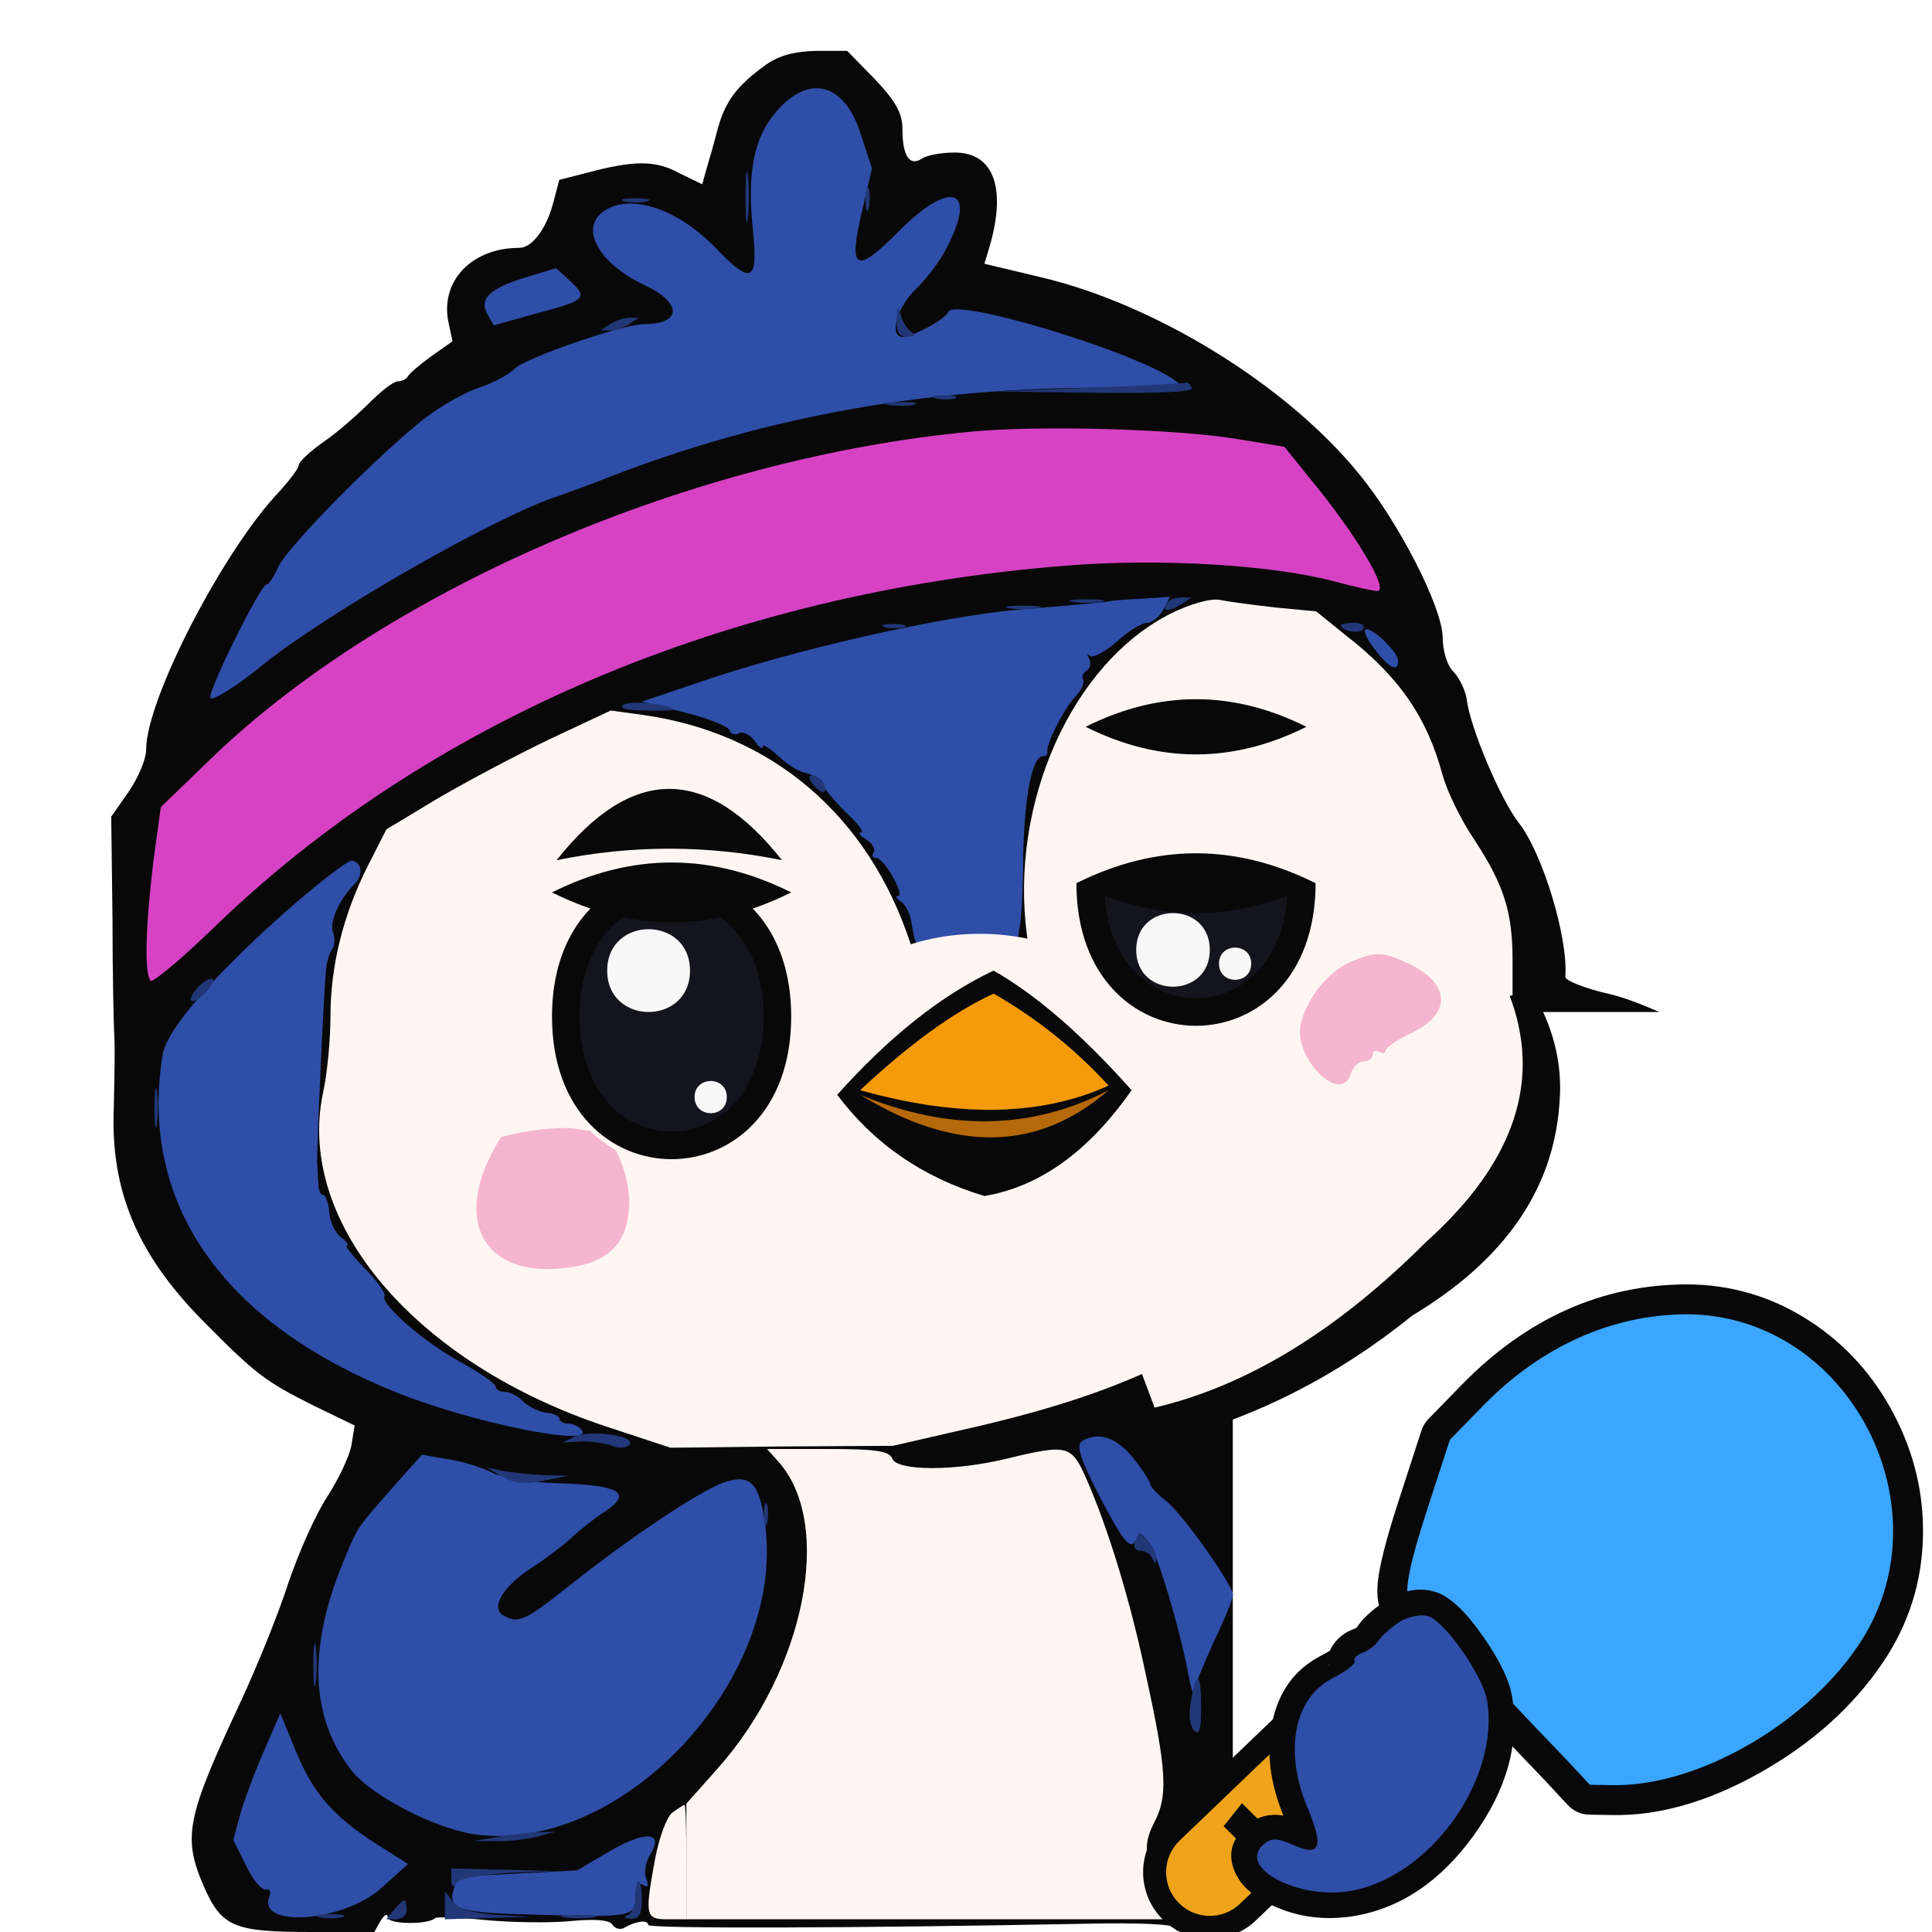
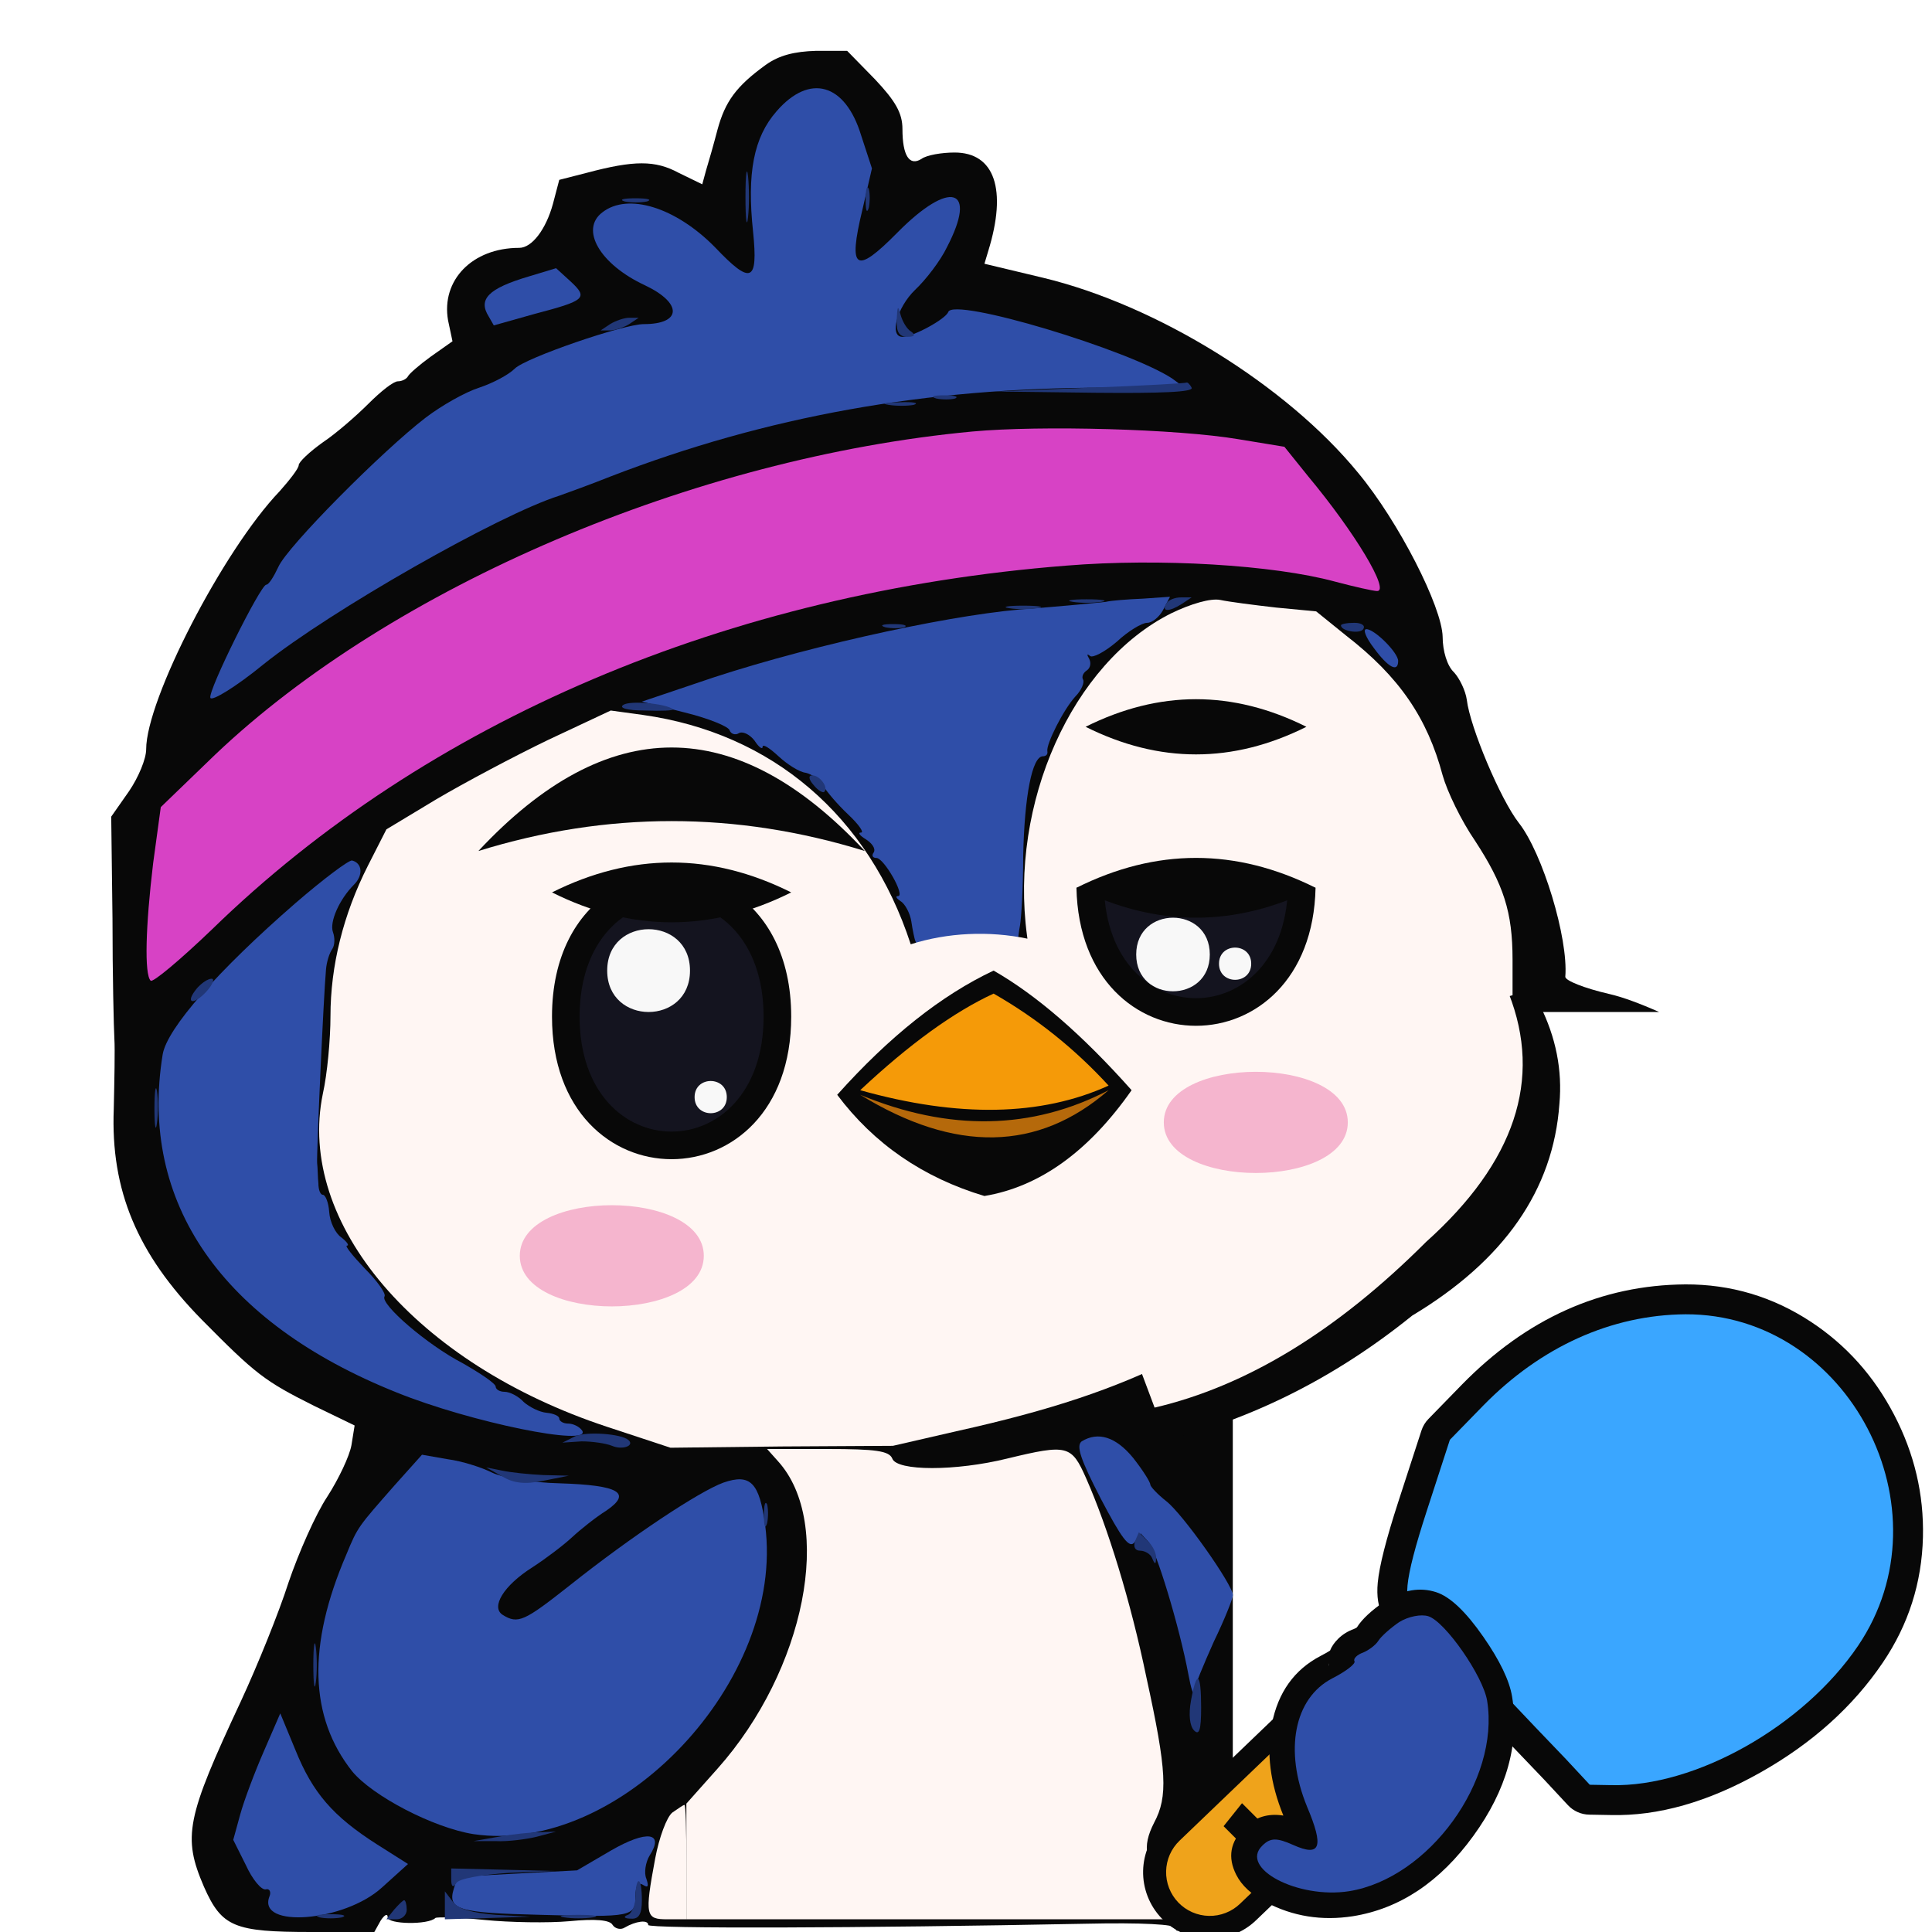
<svg xmlns="http://www.w3.org/2000/svg" viewBox="0 0 420 420" aria-hidden="true" class="sthings" data-character="pip">
  <g data-pip-part="body">
    <path fill="#080808" fill-rule="evenodd" d="M166.48 14.092C169.382 12.02 172.697 11.191 177.395 11.053H184.164L190.243 17.27C194.664 21.967 196.184 24.592 196.184 28.046C196.184 33.849 197.704 36.197 200.329 34.539C201.434 33.711 204.75 33.158 207.513 33.158C216.217 33.158 218.98 41.171 214.836 54.572L214.007 57.336L226.717 60.375C251.447 66.316 279.632 83.724 295.243 102.789C304.086 113.428 313.48 131.941 313.618 138.434C313.618 141.474 314.586 144.789 316.105 146.171C317.349 147.553 318.592 150.178 318.868 152.112C319.559 158.053 326.191 173.803 330.197 178.914C335.309 185.408 340.974 203.921 340.283 212.349C340.283 213.178 344.428 214.836 349.816 216.079C352.695 216.728 356.599 218.186 360.677 220H268V416.327C267.397 416.533 266.736 416.841 266.092 417.237C264.158 418.204 261.809 418.618 260.704 418.204C259.599 417.789 257.941 418.204 257.112 419.033C256.283 419.862 255.592 420 255.592 419.171C255.592 418.342 248.27 417.928 235.974 418.204C187.066 419.171 140.921 419.309 140.921 418.48C140.921 417.237 138.158 417.651 135.809 419.033C134.98 419.586 133.737 419.309 133.184 418.48C132.632 417.375 129.454 417.099 123.789 417.651C119.23 418.066 110.803 417.928 105.276 417.375C99.75 416.822 94.914 416.684 94.638 416.961C93.118 418.48 84.276 418.342 84.276 416.822C84.276 415.855 83.586 416.27 82.757 417.513L81.375 420H67.697C50.842 420 48.217 418.895 44.349 410.191C39.651 399.276 40.48 395.27 52.362 369.849C55.954 362.112 60.651 350.507 62.724 344.013C64.934 337.52 68.664 329.092 71.151 325.362C73.638 321.493 75.987 316.52 76.401 314.171L77.092 309.888L68.25 305.605C57.474 300.217 55.539 298.697 43.796 286.816C29.842 272.586 24.039 258.77 24.73 241.086C24.868 235.007 25.007 228.099 24.868 225.888C24.73 223.539 24.454 211.796 24.454 199.638L24.178 177.533L28.046 172.007C30.118 168.967 31.776 164.961 31.776 162.888C31.776 152.112 48.493 119.645 60.789 106.796C63 104.309 64.934 101.822 64.934 101.132C64.934 100.441 67.283 98.23 70.184 96.158C73.086 94.224 77.507 90.355 80.132 87.73C82.757 85.105 85.52 82.895 86.487 82.895C87.454 82.895 88.421 82.342 88.697 81.789C88.974 81.237 91.184 79.303 93.671 77.507L98.368 74.191L97.401 69.632C95.882 60.928 102.651 53.882 112.875 53.882C115.638 53.882 118.678 49.875 120.197 44.349L121.579 39.099L127.52 37.579C137.882 34.816 142.441 34.816 147.553 37.579L152.664 40.066L153.493 37.026C154.046 35.23 155.151 31.362 155.98 28.184C157.638 22.105 159.987 18.789 166.48 14.092Z" />
    <path fill="#080808" fill-rule="evenodd" d="M318 198Q341 218 339 240Q337 268 307 286Q281 307 250 314L247 301Q285 291 301 270Q322 247 318 223V198Z" />
    <path fill="#2f4ea8" fill-rule="evenodd" d="M168.829 24.178C163.855 29.842 162.336 37.579 163.717 50.428C164.822 61.342 163.303 62.033 155.428 53.743C146.862 45.039 136.5 41.862 130.974 46.145C126 49.875 130.421 57.474 140.23 62.033C148.382 65.901 148.243 70.461 139.954 70.461C135.533 70.461 114.257 77.783 111.908 80.132C110.526 81.513 107.072 83.309 104.171 84.276C101.132 85.243 96.02 88.145 92.566 90.77C83.171 97.954 62.447 118.816 60.513 123.237C59.546 125.309 58.441 127.105 57.888 127.105C56.645 127.105 45.178 150.178 45.73 151.697C46.007 152.526 51.257 149.349 57.336 144.375C71.842 132.77 108.454 111.908 121.579 107.763C123.513 107.072 128.487 105.276 132.632 103.618C166.618 90.493 201.296 84.276 240.118 84.276H257.526L254.901 82.342C245.645 76.125 207.237 64.52 206.132 67.836C205.579 69.355 198.533 73.224 196.184 73.224C193.283 73.224 194.941 66.868 198.947 63C201.296 60.789 204.474 56.645 205.855 53.743C212.625 40.757 206.546 38.961 195.079 50.566C185.961 59.822 184.303 58.717 187.48 45.592L189.553 36.612L187.204 29.428C183.75 18.099 176.013 15.888 168.829 24.178Z" />
    <path fill="#2f4ea8" fill-rule="evenodd" d="M114.947 60.099C106.105 62.724 103.895 65.072 106.243 68.803L107.349 70.737L116.191 68.25C127.243 65.349 127.934 64.796 124.066 61.204L120.888 58.303L114.947 60.099Z" />
    <path fill="#2f4ea8" fill-rule="evenodd" d="M240.395 130.836C239.289 130.974 230.862 131.803 221.743 132.493C204.474 134.013 172.421 141.197 151.007 148.658L139.539 152.526L148.796 154.875C153.908 156.118 158.329 157.914 158.605 158.743C158.882 159.572 159.849 159.849 160.539 159.434C161.368 158.882 162.888 159.572 163.993 160.954C164.961 162.474 165.789 163.026 165.789 162.336C165.789 161.645 167.309 162.612 169.243 164.408C171.178 166.204 173.803 167.862 175.184 168C176.428 168.276 178.224 169.52 178.914 170.763C179.743 172.145 182.092 174.908 184.441 177.118C186.651 179.191 187.895 180.987 187.204 180.987C186.375 180.987 186.928 181.678 188.309 182.507C189.553 183.336 190.382 184.441 189.967 185.27C189.414 185.961 189.691 186.513 190.52 186.513C192.178 186.513 196.875 194.803 195.217 194.803C194.526 194.803 194.941 195.355 195.77 195.908C196.737 196.461 197.842 198.533 198.118 200.329C198.395 202.263 198.809 204.059 198.947 204.474C199.224 204.888 199.224 205.579 199.086 206.132C199.086 206.822 199.638 207.237 200.467 207.237C201.296 207.237 201.711 208.066 201.296 209.171C200.053 212.211 203.921 212.901 209.171 210.691C211.934 209.586 215.664 208.618 217.599 208.618C219.947 208.618 221.053 207.789 221.191 206.132C221.191 204.888 221.467 202.539 221.743 201.158C222.02 199.638 222.434 192.868 222.434 185.961C222.711 173.112 224.368 164.408 226.717 164.408C227.408 164.408 227.822 163.993 227.684 163.303C227.408 161.783 231.138 154.322 233.763 151.421C235.145 150.039 235.836 148.243 235.421 147.691C235.145 147.138 235.421 146.309 236.25 145.757C237.079 145.204 237.217 144.099 236.803 143.27C236.25 142.303 236.25 142.026 236.941 142.579C237.493 143.132 240.118 141.75 242.743 139.539C245.23 137.191 248.27 135.395 249.375 135.395C250.48 135.395 252 134.151 252.829 132.632L254.349 129.73L248.408 130.145C245.092 130.283 241.5 130.559 240.395 130.836Z" />
    <path fill="#2f4ea8" fill-rule="evenodd" d="M298.697 140.921C301.737 145.066 303.947 146.309 303.947 143.684C303.947 141.888 298.836 136.776 297.039 136.776C296.211 136.776 296.901 138.572 298.697 140.921Z" />
    <path fill="#2f4ea8" fill-rule="evenodd" d="M64.243 196.322C47.388 210.967 36.336 223.539 35.368 229.204C30.118 261.395 48.217 287.507 86.211 302.704C102.237 309.197 128.763 314.586 126.553 310.993C126 310.164 124.618 309.474 123.513 309.474C122.408 309.474 121.579 308.921 121.579 308.368C121.579 307.816 120.336 307.263 118.816 307.125C117.296 306.987 115.086 305.882 113.842 304.776C112.737 303.533 110.803 302.566 109.697 302.566C108.592 302.566 107.763 302.013 107.763 301.461C107.763 300.77 104.447 298.559 100.579 296.349C92.842 292.342 82.618 283.5 83.586 281.842C84 281.289 82.066 278.526 79.303 275.763C76.678 273 74.882 270.789 75.434 270.789C75.987 270.789 75.434 269.961 74.191 268.993C72.947 268.164 71.704 265.678 71.566 263.467C71.428 261.395 70.737 259.737 70.184 259.737C69.632 259.737 69.217 258.632 69.217 257.25C69.079 256.007 69.079 253.934 68.941 252.829C68.803 250.895 70.322 216.77 70.875 210.691C71.013 209.171 71.566 207.237 72.257 206.27C72.809 205.441 72.809 203.783 72.395 202.678C71.566 200.467 73.776 195.493 76.954 192.316C79.026 190.243 78.75 187.618 76.539 187.066C75.849 186.928 70.322 191.072 64.243 196.322Z" />
    <path fill="#2f4ea8" fill-rule="evenodd" d="M235.145 313.342C233.901 314.309 234.868 317.211 239.289 325.776C243.849 334.48 245.507 336.691 246.612 335.309L247.993 333.375L249.651 335.171C251.309 336.829 256.421 353.684 258.355 364.046C258.908 367.086 259.461 368.743 259.599 367.776C259.599 366.671 261.671 361.836 263.882 356.862C266.23 352.026 268.026 347.467 268.026 346.776C268.026 344.566 257.112 329.092 253.52 326.329C251.586 324.809 250.066 323.151 250.066 322.737C250.066 322.184 248.408 319.559 246.336 316.934C242.605 312.375 238.737 311.132 235.145 313.342Z" />
    <path fill="#2f4ea8" fill-rule="evenodd" d="M85.796 322.875C77.921 331.855 77.783 331.855 75.296 337.934C66.73 357.829 67.283 373.303 76.539 385.046C80.961 390.434 94.224 397.342 102.928 398.724C134.842 403.421 170.763 365.289 166.342 331.579C165.099 322.322 163.164 320.25 157.224 322.322C151.974 324.257 137.329 333.928 123.789 344.704C113.98 352.441 112.599 353.132 109.283 351.059C106.658 349.401 109.421 344.704 115.776 340.697C118.539 338.901 122.408 336 124.342 334.204C126.276 332.408 129.592 329.783 131.803 328.401C137.467 324.533 134.566 322.875 121.717 322.461C115.5 322.322 109.145 321.217 106.934 320.112C104.724 319.007 100.441 317.625 97.263 317.211L91.737 316.243L85.796 322.875Z" />
    <path fill="#2f4ea8" fill-rule="evenodd" d="M57.336 380.763C55.401 385.184 53.053 391.401 52.224 394.441L50.704 399.967L53.467 405.493C54.849 408.533 56.783 410.882 57.75 410.743C58.579 410.467 58.993 411.296 58.579 412.263C55.816 419.309 74.882 417.789 83.033 410.329L88.697 405.217L81.928 400.934C72.395 394.855 67.974 389.743 64.243 380.487L60.928 372.474L57.336 380.763Z" />
    <path fill="#2f4ea8" fill-rule="evenodd" d="M132.77 402.316 125.447 406.599 112.461 407.289 99.474 407.98 98.645 410.605C97.263 415.164 99.612 415.855 117.572 416.27C137.467 416.822 138.158 416.684 138.158 412.125C138.158 409.914 138.711 409.086 139.816 409.776C140.921 410.467 141.059 410.053 140.507 408.395C139.954 407.151 140.368 404.803 141.197 403.421C144.513 398.309 140.645 397.757 132.77 402.316Z" />
    <path fill="#213777" fill-rule="evenodd" d="M162.059 42.829C162.059 47.803 162.336 49.737 162.612 47.25C162.888 44.901 162.888 40.757 162.612 38.27C162.336 35.921 162.059 37.855 162.059 42.829Z" />
    <path fill="#213777" fill-rule="evenodd" d="M188.171 43.52C188.171 45.73 188.447 46.559 188.862 45.178C189.138 43.934 189.138 42 188.862 41.033C188.447 40.204 188.171 41.171 188.171 43.52Z" />
    <path fill="#213777" fill-rule="evenodd" d="M135.809 43.796C137.053 44.072 139.263 44.072 140.645 43.796C141.888 43.382 140.783 43.105 138.158 43.105C135.533 43.105 134.428 43.382 135.809 43.796Z" />
    <path fill="#213777" fill-rule="evenodd" d="M194.941 69.355C194.803 72.257 195.493 73.224 197.289 73.224C198.809 73.224 199.086 72.809 198.118 72.118C197.151 71.566 196.184 69.908 195.77 68.388C195.217 66.316 195.079 66.454 194.941 69.355Z" />
    <path fill="#213777" fill-rule="evenodd" d="M132.632 70.461 130.559 71.842H132.632C133.737 71.842 135.671 71.151 136.776 70.461L138.849 69.079H136.776C135.671 69.079 133.737 69.77 132.632 70.461Z" />
    <path fill="#213777" fill-rule="evenodd" d="M236.941 84.276 216.217 85.105 238.046 85.382C252.276 85.52 259.599 85.243 259.046 84.276C258.632 83.447 258.079 83.033 257.941 83.171C257.803 83.309 248.408 83.862 236.941 84.276Z" />
    <path fill="#213777" fill-rule="evenodd" d="M203.507 86.625C204.75 86.901 206.684 86.901 207.651 86.625C208.48 86.211 207.513 85.934 205.164 85.934C202.954 85.934 202.125 86.211 203.507 86.625Z" />
    <path fill="#213777" fill-rule="evenodd" d="M193.145 88.007C194.803 88.283 197.289 88.283 198.671 88.007C199.914 87.592 198.533 87.316 195.493 87.454C192.454 87.454 191.349 87.73 193.145 88.007Z" />
    <path fill="#213777" fill-rule="evenodd" d="M233.211 130.836C234.868 131.112 237.632 131.112 239.428 130.836C241.086 130.559 239.704 130.283 236.25 130.283C232.796 130.283 231.414 130.559 233.211 130.836Z" />
    <path fill="#213777" fill-rule="evenodd" d="M253.52 131.25C252.414 133.046 254.211 133.046 256.974 131.25L259.046 129.868H256.697C255.454 129.868 253.934 130.421 253.52 131.25Z" />
    <path fill="#213777" fill-rule="evenodd" d="M219.395 132.217C221.053 132.493 223.816 132.493 225.612 132.217C227.27 131.941 225.888 131.664 222.434 131.664C218.98 131.664 217.599 131.941 219.395 132.217Z" />
    <path fill="#213777" fill-rule="evenodd" d="M192.454 136.362C193.697 136.638 195.632 136.638 196.599 136.362C197.428 135.947 196.461 135.671 194.112 135.671C191.901 135.671 191.072 135.947 192.454 136.362Z" />
    <path fill="#213777" fill-rule="evenodd" d="M291.513 135.947C291.513 137.191 295.658 137.882 296.349 136.776C296.901 135.947 295.934 135.395 294.414 135.395C292.757 135.395 291.513 135.671 291.513 135.947Z" />
    <path fill="#213777" fill-rule="evenodd" d="M135.533 153.217C134.428 153.908 136.362 154.461 140.23 154.461C143.822 154.599 146.586 154.461 146.309 154.184C144.789 152.941 137.053 152.25 135.533 153.217Z" />
    <path fill="#213777" fill-rule="evenodd" d="M176.842 170.625C177.809 171.868 178.914 172.421 179.191 172.145C180.158 171.178 178.224 168.553 176.566 168.553C175.737 168.553 175.737 169.382 176.842 170.625Z" />
    <path fill="#213777" fill-rule="evenodd" d="M42.829 214.836C40.066 218.151 42 218.704 44.901 215.526C46.283 214.007 46.697 212.763 46.007 212.763C45.178 212.763 43.796 213.73 42.829 214.836Z" />
    <path fill="#213777" fill-rule="evenodd" d="M33.572 241.086C33.572 244.816 33.849 246.336 34.125 244.125C34.401 242.053 34.401 239.013 34.125 237.217C33.849 235.559 33.572 237.217 33.572 241.086Z" />
    <path fill="#213777" fill-rule="evenodd" d="M125.033 312.237 122.27 313.618 126.414 313.342C128.763 313.342 131.664 313.757 133.046 314.309C135.257 315.276 138.02 314.309 136.638 313.066C135.118 311.684 127.52 311.132 125.033 312.237Z" />
    <path fill="#213777" fill-rule="evenodd" d="M109.145 320.941C111.632 322.461 114.118 322.737 118.125 321.908L123.651 320.803L118.125 320.664C115.086 320.526 111.079 320.112 109.145 319.697L105.691 319.007L109.145 320.941Z" />
    <path fill="#213777" fill-rule="evenodd" d="M166.066 329.507C166.066 331.717 166.342 332.546 166.757 331.164C167.033 329.921 167.033 327.987 166.757 327.02C166.342 326.191 166.066 327.158 166.066 329.507Z" />
    <path fill="#213777" fill-rule="evenodd" d="M246.75 335.033C246.336 336.276 246.75 337.105 247.855 337.105C248.961 337.105 250.204 337.934 250.48 338.763C251.033 340.145 251.309 340.145 251.309 338.763C251.447 337.796 250.618 336 249.513 335.033L247.579 333.099L246.75 335.033Z" />
    <path fill="#213777" fill-rule="evenodd" d="M68.112 361.974C68.112 366.118 68.388 367.914 68.664 365.704C68.941 363.632 68.941 360.316 68.664 358.105C68.388 356.033 68.112 357.829 68.112 361.974Z" />
    <path fill="#213777" fill-rule="evenodd" d="M258.908 369.711C258.355 372.75 258.632 375.237 259.599 376.204C260.704 377.309 261.118 376.066 261.118 371.23C261.118 363.493 260.151 362.803 258.908 369.711Z" />
    <path fill="#213777" fill-rule="evenodd" d="M281.98 379.934C281.98 381.868 282.533 384.355 283.224 385.461L284.605 387.533L284.467 385.461C284.329 384.355 283.776 381.868 283.224 379.934L282.118 376.48L281.98 379.934Z" />
    <path fill="#213777" fill-rule="evenodd" d="M108.454 399.276 102.928 400.243H107.763C110.388 400.382 114.533 399.829 116.743 399.276L120.888 398.171L117.434 398.309C115.5 398.309 111.493 398.724 108.454 399.276Z" />
    <path fill="#213777" fill-rule="evenodd" d="M98.092 408.533C98.092 410.191 98.507 410.467 99.197 409.362C99.75 408.395 104.586 407.566 110.526 407.151L120.888 406.737L109.559 406.461L98.092 406.184V408.533Z" />
    <path fill="#213777" fill-rule="evenodd" d="M138.158 412.263C138.158 414.059 137.329 415.993 136.5 416.27C135.395 416.684 135.671 417.099 137.191 417.099C138.849 417.237 139.539 416.132 139.539 413.092C139.539 410.743 139.263 408.947 138.849 408.947C138.434 408.947 138.158 410.467 138.158 412.263Z" />
    <path fill="#213777" fill-rule="evenodd" d="M291.237 409.914C292.895 410.191 295.382 410.191 296.763 409.914C298.007 409.5 296.625 409.224 293.586 409.362C290.546 409.362 289.441 409.638 291.237 409.914Z" />
    <path fill="#213777" fill-rule="evenodd" d="M96.711 414.197V417.237L106.105 416.961L115.362 416.684L107.763 416.27C102.789 415.855 99.612 415.026 98.507 413.507L96.711 411.158V414.197Z" />
    <path fill="#213777" fill-rule="evenodd" d="M85.658 415.164 84 417.237H86.211C87.454 417.237 88.421 416.27 88.421 415.164C88.421 414.059 88.145 413.092 87.868 413.092C87.592 413.092 86.625 414.059 85.658 415.164Z" />
    <path fill="#213777" fill-rule="evenodd" d="M69.493 416.822C70.737 417.099 72.947 417.099 74.329 416.822C75.572 416.408 74.467 416.132 71.842 416.132C69.217 416.132 68.112 416.408 69.493 416.822Z" />
    <path fill="#213777" fill-rule="evenodd" d="M122.684 416.822C124.342 417.099 127.105 417.099 128.901 416.822C130.559 416.546 129.178 416.27 125.724 416.27C122.27 416.27 120.888 416.546 122.684 416.822Z" />
    <path fill="#fff6f3" fill-rule="evenodd" d="M254.625 133.322C258.908 131.25 263.191 130.007 265.263 130.421C267.197 130.836 272.586 131.526 277.421 132.079L286.125 132.908L292.618 138.158C304.224 147.138 310.303 156.118 313.618 168.553C314.586 172.007 317.625 178.362 320.664 182.783C326.882 192.316 328.816 198.257 328.816 208.618V216.355L323.013 217.875C319.697 218.842 315.967 219.947 314.586 220.362C312.789 221.191 312.375 220.776 313.066 219.257C314.309 215.941 311.408 211.934 305.882 209.309L300.77 206.961L295.52 208.48C289.855 210.138 284.191 216.493 282.809 222.434C281.842 226.303 285.849 234.454 289.441 235.697C290.961 236.25 289.993 238.184 285.849 243.572C276.868 254.763 272.033 265.954 268.855 281.842L267.336 289.441L255.592 295.243C242.467 301.875 228.513 306.572 207.928 311.132L194.112 314.309L169.934 314.447L145.757 314.724L131.941 310.164C90.493 296.487 64.382 265.954 70.184 237.77C71.151 233.487 71.842 225.888 71.842 220.914C71.842 210 74.605 198.809 79.993 188.171L84 180.296L94.776 173.803C100.855 170.211 111.77 164.408 119.23 160.816L132.77 154.461L139.816 155.428C167.854 159.394 188.852 177.307 197.983 205.279C206.001 202.726 215.018 202.319 223.355 204.057L223.263 203.368C219.395 174.632 233.072 144.099 254.625 133.322Z" />
    <path fill="#fff6f3" fill-rule="evenodd" d="M273 208Q310 195 328 216Q339 244 310 270Q281 299 251 306L245 290Q264 265 267 241L273 208Z" />
    <path fill="#fff6f3" fill-rule="evenodd" d="M146.171 394.026C144.928 394.993 143.27 399.553 142.441 403.974C140.092 416.546 140.368 417.237 145.066 417.237H149.211V404.803C149.211 397.895 149.072 392.368 148.796 392.368C148.52 392.368 147.414 393.197 146.171 394.026Z" />
    <path fill="#fff6f3" fill-rule="evenodd" d="M169.105 317.625C181.401 331.164 175.046 363.079 155.98 384.493L149.211 392.092V404.664V417.237H203.092H256.974V413.783C256.974 411.711 255.73 409.5 253.52 408.118C248.961 405.079 248.132 401.625 250.895 396.237C253.934 390.572 253.658 384.908 249.237 364.737C245.783 348.02 240.809 331.993 236.112 321.355C232.934 314.171 232.105 313.895 218.98 317.072C207.789 319.836 194.941 319.836 193.974 317.072C193.283 315.414 190.382 315 179.882 315H166.757L169.105 317.625Z" />
    <path fill="#d742c5" fill-rule="evenodd" d="M211.382 93.809C150.868 99.474 85.243 127.52 46.836 163.993L34.954 175.461L33.296 187.618C31.638 201.434 31.362 211.796 32.743 213.178C33.158 213.73 39.237 208.618 46.145 201.987C92.704 156.671 158.329 128.763 231.829 122.961C252.138 121.303 276.868 122.822 290.132 126.414C294.276 127.52 298.559 128.487 299.388 128.487C302.151 128.487 294.691 115.914 284.329 103.48L279.217 97.125L269.132 95.467C256.007 93.257 226.303 92.428 211.382 93.809Z" />
  </g>
  <g data-pip-part="racket">
    <path fill="#080808" fill-rule="evenodd" d="M346.036 347.466 273.036 417.466Q272.005 418.454 270.801 419.223Q269.597 419.991 268.267 420.51Q266.936 421.028 265.53 421.278Q264.124 421.527 262.696 421.497Q261.268 421.467 259.873 421.159Q258.479 420.851 257.171 420.277Q255.864 419.703 254.693 418.885Q253.523 418.067 252.534 417.036Q251.546 416.005 250.777 414.801Q250.009 413.597 249.49 412.267Q248.972 410.936 248.722 409.53Q248.473 408.124 248.503 406.696Q248.533 405.268 248.841 403.873Q249.149 402.479 249.723 401.171Q250.297 399.864 251.115 398.693Q251.934 397.523 252.964 396.534L325.964 326.534Q326.995 325.546 328.199 324.777Q329.403 324.009 330.733 323.49Q332.064 322.972 333.47 322.722Q334.876 322.473 336.304 322.503Q337.732 322.533 339.126 322.841Q340.521 323.149 341.829 323.723Q343.136 324.297 344.307 325.115Q345.477 325.934 346.466 326.964Q347.454 327.995 348.223 329.199Q348.991 330.403 349.51 331.733Q350.028 333.064 350.278 334.47Q350.527 335.876 350.497 337.304Q350.467 338.732 350.159 340.126Q349.851 341.521 349.277 342.828Q348.703 344.136 347.885 345.307Q347.067 346.477 346.036 347.466Z" />
    <path fill="#efa31b" fill-rule="evenodd" d="M342.575 343.857 269.575 413.857Q268.9 414.505 268.111 415.008Q267.322 415.511 266.451 415.851Q265.579 416.191 264.657 416.354Q263.736 416.517 262.801 416.498Q261.865 416.478 260.952 416.276Q260.038 416.075 259.181 415.699Q258.324 415.323 257.558 414.786Q256.791 414.25 256.143 413.575Q255.495 412.9 254.992 412.111Q254.489 411.322 254.149 410.451Q253.809 409.579 253.646 408.657Q253.482 407.736 253.502 406.801Q253.522 405.865 253.723 404.952Q253.925 404.038 254.301 403.181Q254.677 402.324 255.213 401.558Q255.75 400.791 256.425 400.143L329.425 330.143Q330.1 329.495 330.889 328.992Q331.678 328.489 332.549 328.149Q333.421 327.809 334.342 327.646Q335.264 327.482 336.199 327.502Q337.135 327.522 338.048 327.723Q338.962 327.925 339.819 328.301Q340.676 328.677 341.442 329.213Q342.209 329.75 342.857 330.425Q343.505 331.1 344.008 331.889Q344.511 332.678 344.851 333.549Q345.191 334.421 345.354 335.342Q345.517 336.264 345.498 337.199Q345.478 338.135 345.276 339.048Q345.075 339.962 344.699 340.819Q344.323 341.675 343.786 342.442Q343.25 343.209 342.575 343.857Z" />
    <path fill="#080808" fill-rule="evenodd" d="M320 344 333 357 329 362 316 349 320 344Z" />
    <path fill="#080808" fill-rule="evenodd" d="M270 392 283 405 279 410 266 397 270 392Z" />
    <g data-pip-part="blade">
      <path fill="#080808" fill-rule="evenodd" d="M366.395 279.215Q381.219 279.169 393.634 287.321Q405.175 294.899 411.775 307.574Q418.367 320.233 418.031 334.14Q417.671 349.078 409.309 361.425Q399.589 375.789 382.725 385.309Q365.638 394.954 350.17 394.573L345.49 394.49Q344.167 394.467 342.958 393.928Q341.749 393.389 340.847 392.42L335.673 386.86L325.94 376.679L321.208 371.674Q312.815 362.747 310.923 361.282Q307.833 359.176 305.654 355.242Q302.518 354.577 300.664 351.29Q299.09 348.502 299.513 344.042Q300.024 338.642 303.975 326.483L309.009 310.992Q309.477 309.55 310.535 308.464L317.803 301.006Q338.928 279.424 366.367 279.216ZM308.367 355.354Q309.302 355.311 310.369 354.947Q309.999 355.073 309.616 355.154Q308.974 355.291 308.367 355.354Z" />
      <path fill="#3aa6ff" fill-rule="evenodd" d="M366.416 285.715C350.295 285.838 334.973 292.757 322.448 305.553L315.19 313L310.157 328.492C305.2 343.747 304.615 349.571 308.266 348.796C308.855 348.595 310.161 349.804 311.04 351.527C311.838 353.094 313.505 355.205 314.691 355.982C315.956 356.916 320.988 361.951 325.944 367.222C330.899 372.492 337.439 379.324 340.372 382.369L345.605 387.991L350.285 388.074C368.573 388.525 392.104 375.252 403.925 357.782C424.029 328.099 401.883 285.603 366.416 285.715Z" />
    </g>
    <path fill="#080808" fill-rule="evenodd" d="M301.048 348.098Q301.153 348.025 301.262 347.958Q306.97 344.424 312.226 346.132Q316.748 347.601 322.48 355.852Q327.869 363.611 328.722 368.87Q331.183 384.109 320.285 399.118Q309.407 414.1 294.135 416.565Q283.968 418.153 275.198 413.531Q270.535 411.074 268.756 407.573Q265.863 401.88 270.558 397.312Q273.975 393.889 278.992 394.689Q274.676 384.084 276.49 374.796Q278.506 364.47 287.074 359.99Q288.285 359.373 289.142 358.818Q289.665 357.479 290.942 356.222Q292.337 354.85 294.353 354.117Q294.916 353.875 294.982 353.77Q296.642 351.118 301.048 348.098ZM288.85 361.575Q288.97 362.887 289.937 364.261Q289.712 363.942 289.535 363.594Q289.01 362.564 288.85 361.575Z" />
    <path fill="#2f4ea8" fill-rule="evenodd" d="M304.158 352.634C302.289 353.915 300.249 355.722 299.644 356.688C299.04 357.654 297.519 358.758 296.343 359.247C295.036 359.694 294.169 360.574 294.435 361.097C294.833 361.662 292.53 363.383 289.57 364.891C281.346 369.191 279.116 380.524 284.146 392.763C287.839 401.517 287.113 403.75 281.151 401.087C277.6 399.497 276.158 399.465 274.423 401.225C269.349 406.114 282.114 412.876 293.286 411.131C310.61 408.334 326.089 387.071 323.293 369.747C322.422 364.379 314.206 352.558 310.527 351.362C308.95 350.85 306.158 351.396 304.158 352.634Z" />
  </g>
  <g class="sthings-face" data-face="skeptical">
    <g data-pip-part="cheeks">
-       <path fill="#f5b5ce" fill-rule="evenodd" d="M293.447 209.171C299.112 206.822 300.493 206.822 306.158 209.447C315.414 213.868 315.691 220.362 306.711 224.645C303.671 226.026 301.184 227.822 301.184 228.375C301.184 229.066 300.632 229.066 299.803 228.651C299.112 228.237 298.421 228.513 298.421 229.204C298.421 230.033 297.592 230.724 296.487 230.724C295.382 230.724 294 231.967 293.586 233.625C291.375 240.257 281.013 229.757 282.809 222.572C284.053 217.046 288.75 211.243 293.447 209.171Z" />
-       <path fill="#f5b5ce" fill-rule="evenodd" d="M115.776 245.783C119.368 245.23 123.513 245.092 125.033 245.368C126.035 245.551 127.276 245.733 128.283 245.836Q130.864 248.349 133.814 249.98C135.499 253.106 136.776 257.512 136.776 261.257C136.776 269.684 132.77 274.243 124.066 275.487C104.862 278.388 97.678 264.987 108.868 247.303C109.145 247.026 112.184 246.336 115.776 245.783Z" />
+       <path fill="#f5b5ce" fill-rule="evenodd" d="M113 272.999C113 258.333 153 258.333 153 272.999C153 287.665 113 287.665 113 272.999Z" />
+       <path fill="#f5b5ce" fill-rule="evenodd" d="M253 243.999C253 229.333 293 229.333 293 243.999C293 258.666 253 258.666 253 243.999Z" />
    </g>
    <path fill="#fff6f3" fill-rule="evenodd" d="M132.594 194C140.728 188.668 151.272 188.668 159.406 194H132.594Z" />
    <path fill="#080808" fill-rule="evenodd" d="M120 221C120 207.757 125.338 198.757 132.594 194H159.406C166.662 198.757 172 207.757 172 221C172 262.332 120 262.332 120 221Z" />
    <path fill="#14141f" fill-rule="evenodd" d="M126 221C126 187.667 166 187.667 166 221C166 254.333 126 254.333 126 221Z" />
    <path fill="#f8f8f8" fill-rule="evenodd" d="M132 211C132 199 150 199 150 211C150 223 132 223 132 211Z" />
    <path fill="#f8f8f8" fill-rule="evenodd" d="M151 238.5C151 233.833 158 233.833 158 238.5C158 243.167 151 243.167 151 238.5Z" />
    <path fill="#080808" fill-rule="evenodd" d="M120 194Q146 181 172 194Q146 207 120 194Z" />
-     <path fill="#fff6f3" fill-rule="evenodd" d="M234 192C234 150.668 286 150.668 286 192Z" />
-     <path fill="#080808" fill-rule="evenodd" d="M234 192H286C286 233.332 234 233.332 234 192Z" />
-     <path fill="#14141f" fill-rule="evenodd" d="M240 192H280C280 225.333 240 225.333 240 192Z" />
-     <path fill="#f8f8f8" fill-rule="evenodd" d="M247 206.5C247 195.834 263 195.834 263 206.5C263 217.166 247 217.166 247 206.5Z" />
+     <path fill="#fff6f3" fill-rule="evenodd" d="M234 192C234 150.668 286 150.668 286 192C286 192.336 285.997 192.669 285.99 193H234.01C234.003 192.669 234 192.336 234 192Z" />
+     <path fill="#080808" fill-rule="evenodd" d="M285.99 193C285.165 232.999 234.835 232.999 234.01 193H285.99Z" />
+     <path fill="#14141f" fill-rule="evenodd" d="M279.988 193C279.204 224.999 240.796 224.999 240.012 193H279.988Z" />
+     <path fill="#f8f8f8" fill-rule="evenodd" d="M247 207.5C247 196.834 263 196.834 263 207.5C263 218.166 247 218.166 247 207.5Z" />
    <path fill="#f8f8f8" fill-rule="evenodd" d="M265 209.5C265 204.833 272 204.833 272 209.5C272 214.167 265 214.167 265 209.5Z" />
-     <path fill="#080808" fill-rule="evenodd" d="M234 192Q260 179 286 192Q260 205 234 192Z" />
-     <path fill="#080808" fill-rule="evenodd" d="M121 187Q145.5 156 170 187Q145.5 182 121 187Z" />
+     <path fill="#080808" fill-rule="evenodd" d="M234 193Q260 180 286 193Q260 206 234 193Z" />
+     <path fill="#080808" fill-rule="evenodd" d="M104 185Q146 140 188 185Q146 172 104 185Z" />
    <path fill="#080808" fill-rule="evenodd" d="M236 158Q260 146 284 158Q260 170 236 158Z" />
    <g data-pip-part="beak">
      <path fill="#080808" fill-rule="evenodd" d="M182 238Q199 219 216 211Q230 219 246 237Q232 257 214 260Q194 254 182 238Z" />
      <path fill="#f59a08" fill-rule="evenodd" d="M187 237Q203 222 216 216Q230 224 241 236Q219 246 187 237Z" />
      <path fill="#b5690b" fill-rule="evenodd" d="M187 238Q216 250 241 237Q218 257 187 238Z" />
    </g>
  </g>
</svg>
